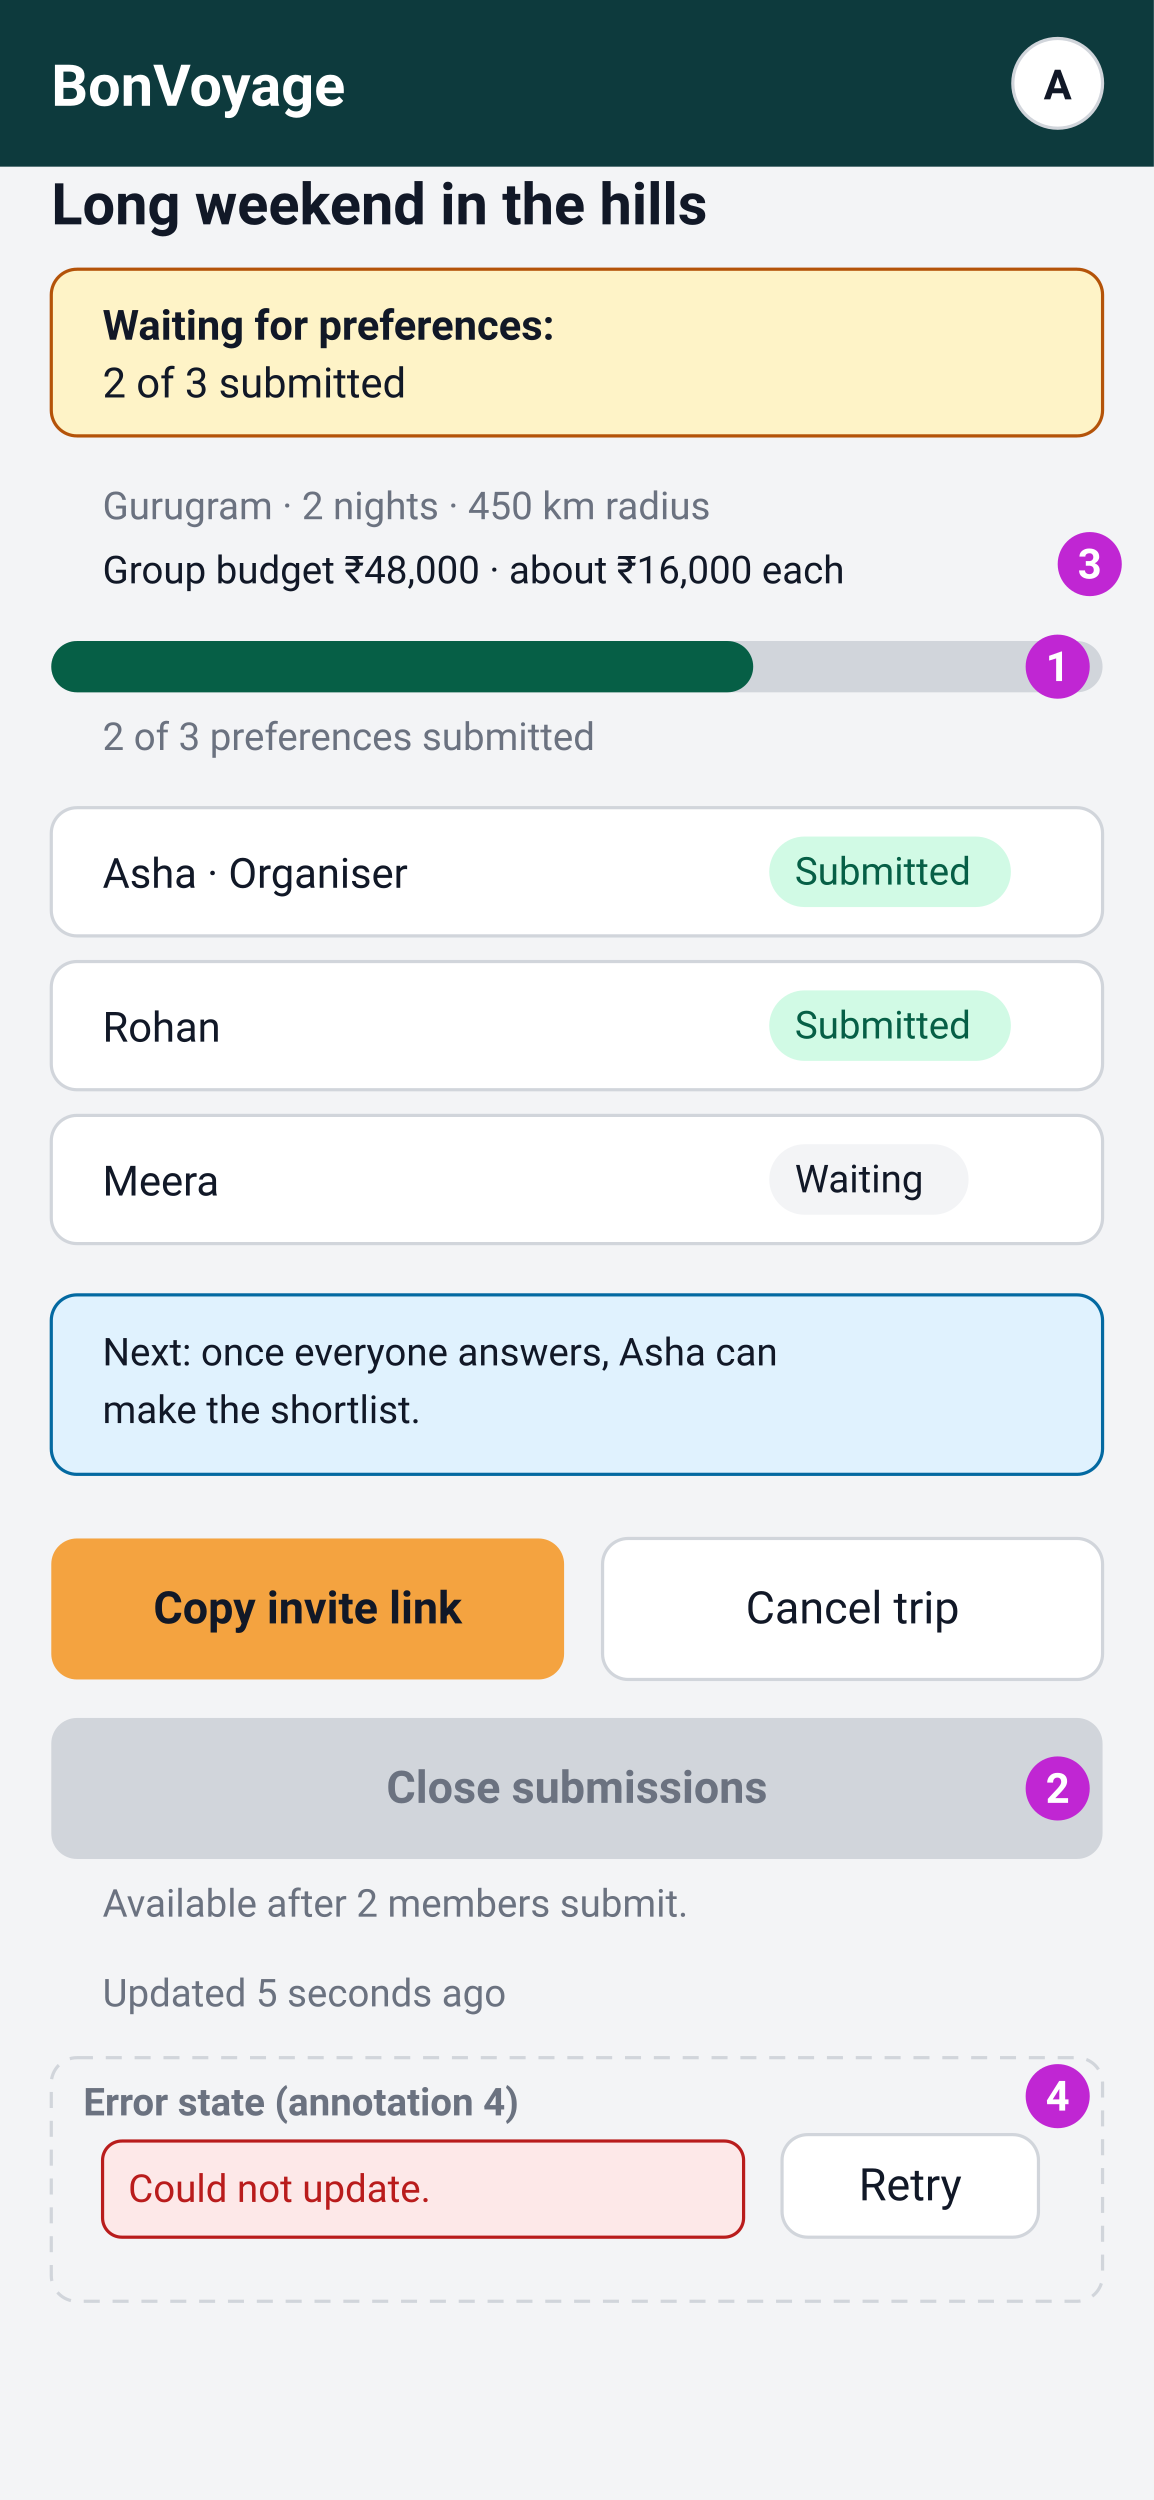
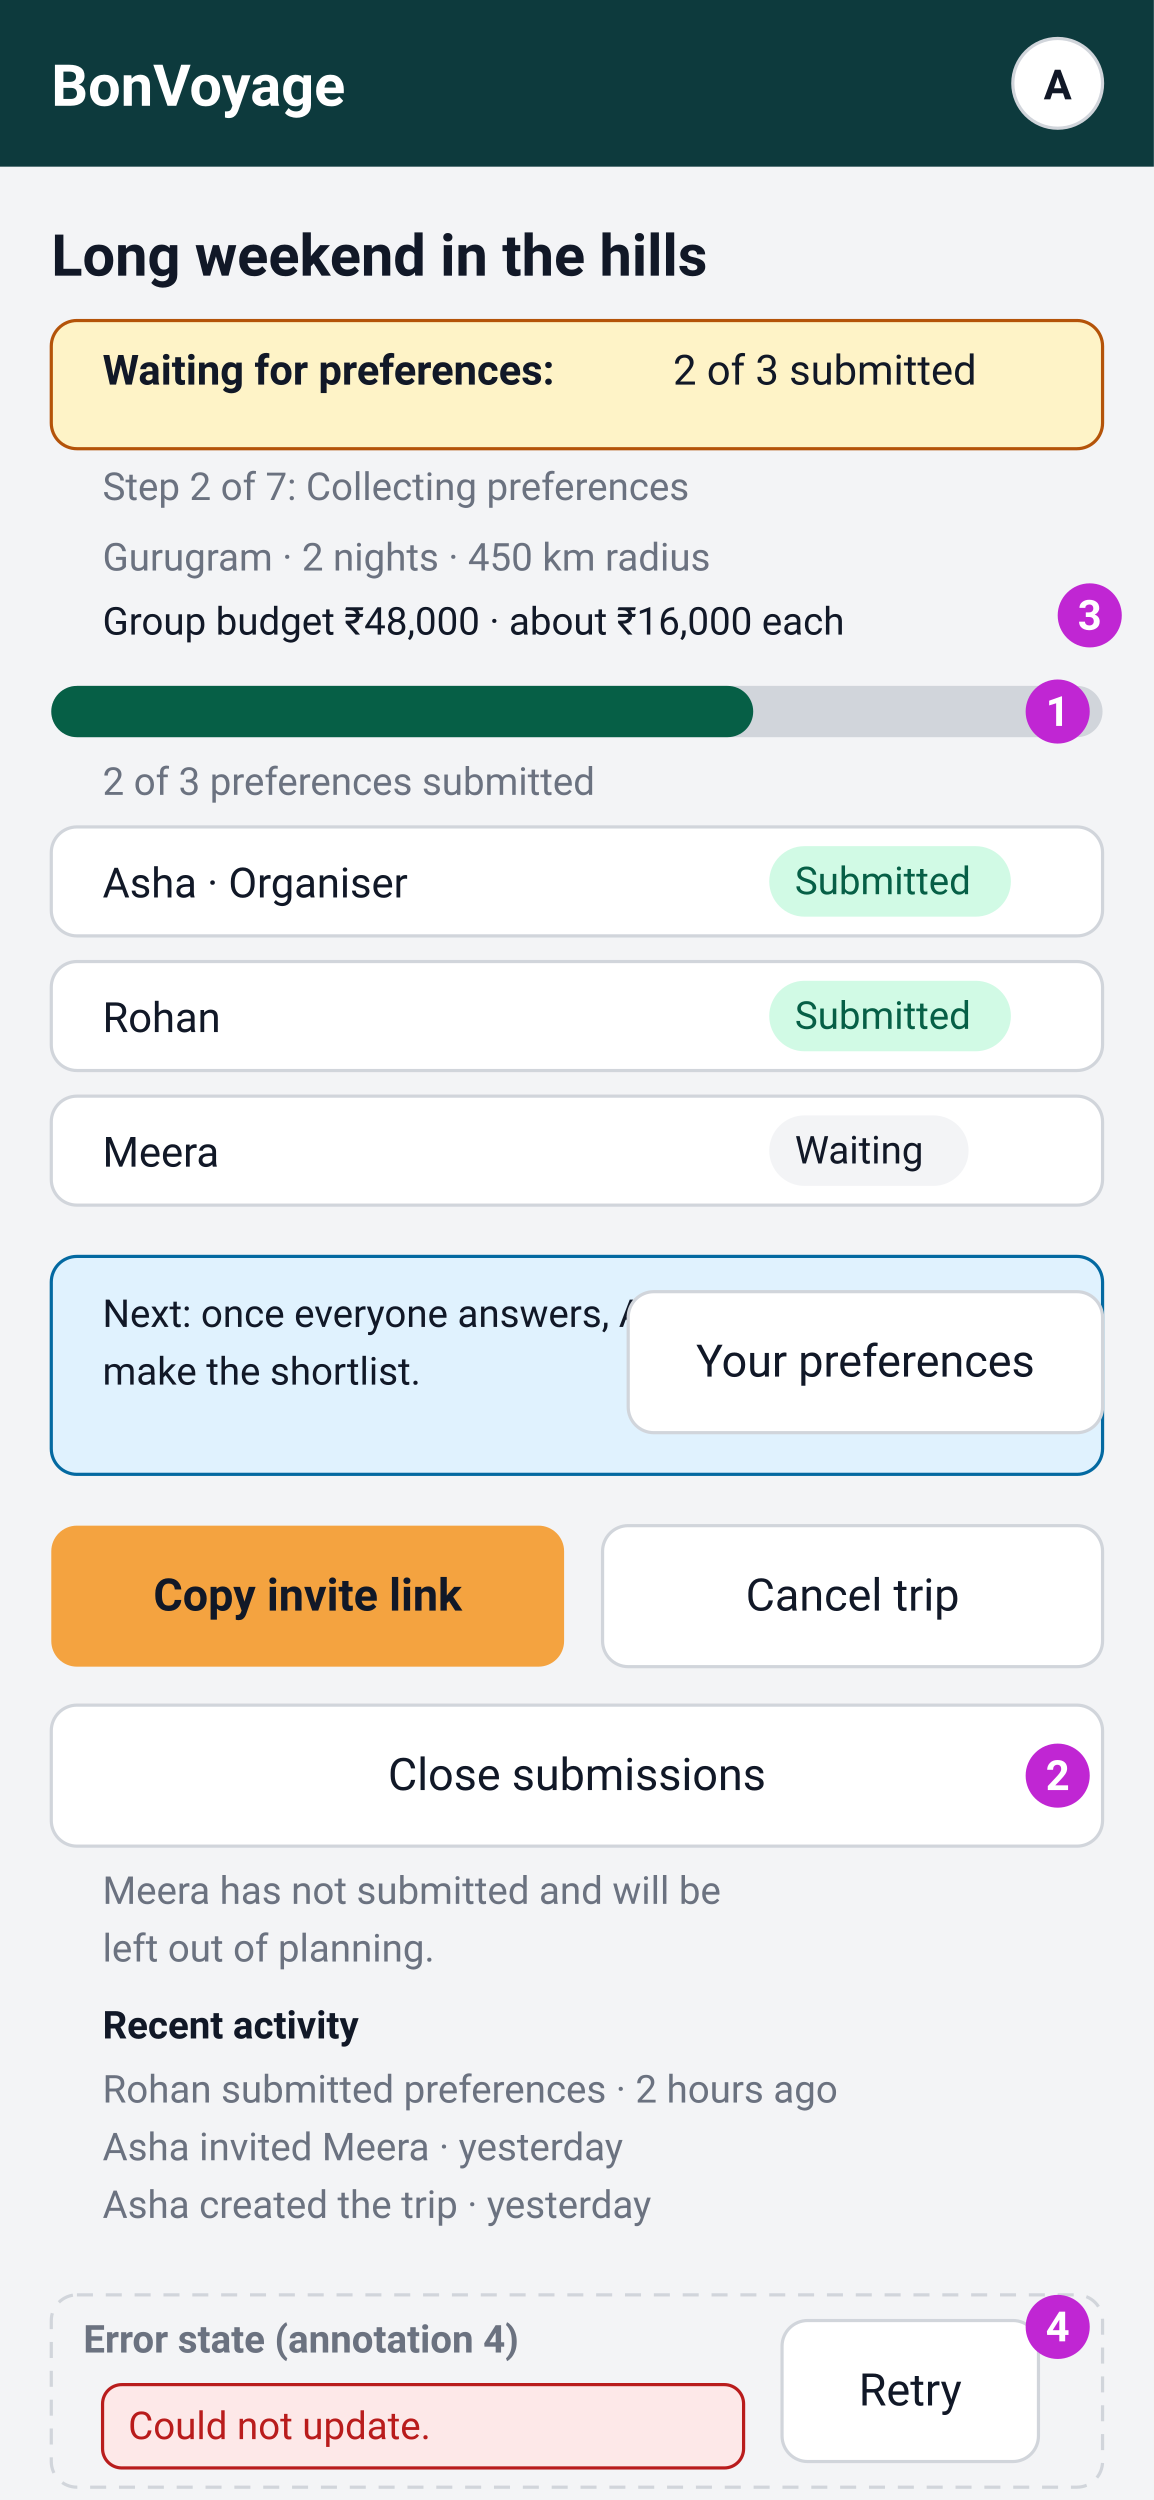
<svg xmlns="http://www.w3.org/2000/svg" width="360" height="780" viewBox="0 0 360 780">
  <rect width="360" height="780" fill="#F3F4F6" />
  <rect x="0" y="0" width="360" height="52" rx="0" fill="#0D3A3D" stroke="none" stroke-width="1" />
  <text x="16" y="33" font-family="system-ui, -apple-system, Segoe UI, Roboto, sans-serif" font-size="18" fill="#FFFFFF" font-weight="bold" text-anchor="start">BonVoyage</text>
  <circle cx="330" cy="26" r="14" fill="#FFFFFF" stroke="#D1D5DB" />
  <text x="330" y="31" font-family="system-ui, -apple-system, Segoe UI, Roboto, sans-serif" font-size="13" fill="#111827" font-weight="bold" text-anchor="middle">A</text>
-   <text x="16" y="70" font-family="system-ui, -apple-system, Segoe UI, Roboto, sans-serif" font-size="18" fill="#111827" font-weight="bold" text-anchor="start">Long weekend in the hills</text>
-   <rect x="16" y="84" width="328" height="52" rx="8" fill="#FEF3C7" stroke="#B45309" stroke-width="1" />
-   <text x="32" y="106" font-family="system-ui, -apple-system, Segoe UI, Roboto, sans-serif" font-size="13" fill="#111827" font-weight="bold" text-anchor="start">Waiting for preferences:</text>
-   <text x="32" y="124" font-family="system-ui, -apple-system, Segoe UI, Roboto, sans-serif" font-size="13" fill="#111827" font-weight="normal" text-anchor="start">2 of 3 submitted</text>
-   <text x="32" y="162" font-family="system-ui, -apple-system, Segoe UI, Roboto, sans-serif" font-size="12" fill="#6B7280" font-weight="normal" text-anchor="start">Gurugram · 2 nights · 450 km radius</text>
-   <text x="32" y="182" font-family="system-ui, -apple-system, Segoe UI, Roboto, sans-serif" font-size="12" fill="#111827" font-weight="normal" text-anchor="start">Group budget ₹48,000 · about ₹16,000 each</text>
-   <circle cx="340" cy="176" r="10" fill="#C026D3" />
-   <text x="340" y="180.5" font-family="system-ui, -apple-system, Segoe UI, Roboto, sans-serif" font-size="13" fill="#FFFFFF" font-weight="bold" text-anchor="middle">3</text>
-   <rect x="16" y="200" width="328" height="16" rx="8" fill="#D1D5DB" stroke="none" stroke-width="1" />
-   <rect x="16" y="200" width="219" height="16" rx="8" fill="#065F46" stroke="none" stroke-width="1" />
-   <text x="32" y="234" font-family="system-ui, -apple-system, Segoe UI, Roboto, sans-serif" font-size="12" fill="#6B7280" font-weight="normal" text-anchor="start">2 of 3 preferences submitted</text>
-   <circle cx="330" cy="208" r="10" fill="#C026D3" />
-   <text x="330" y="212.5" font-family="system-ui, -apple-system, Segoe UI, Roboto, sans-serif" font-size="13" fill="#FFFFFF" font-weight="bold" text-anchor="middle">1</text>
-   <rect x="16" y="252" width="328" height="40" rx="8" fill="#FFFFFF" stroke="#D1D5DB" stroke-width="1" />
-   <text x="32" y="277" font-family="system-ui, -apple-system, Segoe UI, Roboto, sans-serif" font-size="13" fill="#111827" font-weight="normal" text-anchor="start">Asha · Organiser</text>
-   <rect x="240" y="261" width="75.4" height="22" rx="11" fill="#D1FAE5" stroke="none" stroke-width="1" />
-   <text x="248" y="276" font-family="system-ui, -apple-system, Segoe UI, Roboto, sans-serif" font-size="12" fill="#065F46" font-weight="normal" text-anchor="start">Submitted</text>
-   <rect x="16" y="300" width="328" height="40" rx="8" fill="#FFFFFF" stroke="#D1D5DB" stroke-width="1" />
-   <text x="32" y="325" font-family="system-ui, -apple-system, Segoe UI, Roboto, sans-serif" font-size="13" fill="#111827" font-weight="normal" text-anchor="start">Rohan</text>
-   <rect x="240" y="309" width="75.4" height="22" rx="11" fill="#D1FAE5" stroke="none" stroke-width="1" />
-   <text x="248" y="324" font-family="system-ui, -apple-system, Segoe UI, Roboto, sans-serif" font-size="12" fill="#065F46" font-weight="normal" text-anchor="start">Submitted</text>
-   <rect x="16" y="348" width="328" height="40" rx="8" fill="#FFFFFF" stroke="#D1D5DB" stroke-width="1" />
-   <text x="32" y="373" font-family="system-ui, -apple-system, Segoe UI, Roboto, sans-serif" font-size="13" fill="#111827" font-weight="normal" text-anchor="start">Meera</text>
-   <rect x="240" y="357" width="62.2" height="22" rx="11" fill="#F3F4F6" stroke="none" stroke-width="1" />
-   <text x="248" y="372" font-family="system-ui, -apple-system, Segoe UI, Roboto, sans-serif" font-size="12" fill="#111827" font-weight="normal" text-anchor="start">Waiting</text>
-   <rect x="16" y="404" width="328" height="56" rx="8" fill="#E0F2FE" stroke="#0369A1" stroke-width="1" />
-   <text x="32" y="426" font-family="system-ui, -apple-system, Segoe UI, Roboto, sans-serif" font-size="12" fill="#111827" font-weight="normal" text-anchor="start">Next: once everyone answers, Asha can</text>
-   <text x="32" y="444" font-family="system-ui, -apple-system, Segoe UI, Roboto, sans-serif" font-size="12" fill="#111827" font-weight="normal" text-anchor="start">make the shortlist.</text>
-   <rect x="16" y="480" width="160" height="44" rx="8" fill="#F4A340" stroke="none" stroke-width="1" />
-   <text x="96" y="506.5" font-family="system-ui, -apple-system, Segoe UI, Roboto, sans-serif" font-size="14" fill="#111827" font-weight="bold" text-anchor="middle">Copy invite link</text>
-   <rect x="188" y="480" width="156" height="44" rx="8" fill="#FFFFFF" stroke="#D1D5DB" stroke-width="1" />
-   <text x="266" y="506.5" font-family="system-ui, -apple-system, Segoe UI, Roboto, sans-serif" font-size="14" fill="#111827" font-weight="normal" text-anchor="middle">Cancel trip</text>
-   <rect x="16" y="536" width="328" height="44" rx="8" fill="#D1D5DB" stroke="none" stroke-width="1" />
-   <text x="180" y="562.5" font-family="system-ui, -apple-system, Segoe UI, Roboto, sans-serif" font-size="14" fill="#6B7280" font-weight="bold" text-anchor="middle">Close submissions</text>
-   <text x="32" y="598" font-family="system-ui, -apple-system, Segoe UI, Roboto, sans-serif" font-size="12" fill="#6B7280" font-weight="normal" text-anchor="start">Available after 2 members submit.</text>
-   <circle cx="330" cy="558" r="10" fill="#C026D3" />
-   <text x="330" y="562.5" font-family="system-ui, -apple-system, Segoe UI, Roboto, sans-serif" font-size="13" fill="#FFFFFF" font-weight="bold" text-anchor="middle">2</text>
-   <text x="32" y="626" font-family="system-ui, -apple-system, Segoe UI, Roboto, sans-serif" font-size="12" fill="#6B7280" font-weight="normal" text-anchor="start">Updated 5 seconds ago</text>
-   <rect x="16" y="642" width="328" height="76" rx="8" fill="#F3F4F6" stroke="#D1D5DB" stroke-width="1" stroke-dasharray="5 4" />
-   <text x="26" y="660" font-family="system-ui, -apple-system, Segoe UI, Roboto, sans-serif" font-size="12" fill="#6B7280" font-weight="bold" text-anchor="start">Error state (annotation 4)</text>
-   <rect x="32" y="668" width="200" height="30" rx="6" fill="#FDE8E8" stroke="#B91C1C" stroke-width="1" />
-   <text x="40" y="687" font-family="system-ui, -apple-system, Segoe UI, Roboto, sans-serif" font-size="12" fill="#B91C1C" font-weight="normal" text-anchor="start">Could not update.</text>
-   <rect x="244" y="666" width="80" height="32" rx="8" fill="#FFFFFF" stroke="#D1D5DB" stroke-width="1" />
-   <text x="284" y="686.5" font-family="system-ui, -apple-system, Segoe UI, Roboto, sans-serif" font-size="14" fill="#111827" font-weight="normal" text-anchor="middle">Retry</text>
-   <circle cx="330" cy="654" r="10" fill="#C026D3" />
-   <text x="330" y="658.5" font-family="system-ui, -apple-system, Segoe UI, Roboto, sans-serif" font-size="13" fill="#FFFFFF" font-weight="bold" text-anchor="middle">4</text>
+   <text x="16" y="86" font-family="system-ui, -apple-system, Segoe UI, Roboto, sans-serif" font-size="18" fill="#111827" font-weight="bold" text-anchor="start">Long weekend in the hills</text>
+   <rect x="16" y="100" width="328" height="40" rx="8" fill="#FEF3C7" stroke="#B45309" stroke-width="1" />
+   <text x="32" y="120" font-family="system-ui, -apple-system, Segoe UI, Roboto, sans-serif" font-size="13" fill="#111827" font-weight="bold" text-anchor="start">Waiting for preferences:</text>
+   <text x="210" y="120" font-family="system-ui, -apple-system, Segoe UI, Roboto, sans-serif" font-size="13" fill="#111827" font-weight="normal" text-anchor="start">2 of 3 submitted</text>
+   <text x="32" y="156" font-family="system-ui, -apple-system, Segoe UI, Roboto, sans-serif" font-size="12" fill="#6B7280" font-weight="normal" text-anchor="start">Step 2 of 7: Collecting preferences</text>
+   <text x="32" y="178" font-family="system-ui, -apple-system, Segoe UI, Roboto, sans-serif" font-size="12" fill="#6B7280" font-weight="normal" text-anchor="start">Gurugram · 2 nights · 450 km radius</text>
+   <text x="32" y="198" font-family="system-ui, -apple-system, Segoe UI, Roboto, sans-serif" font-size="12" fill="#111827" font-weight="normal" text-anchor="start">Group budget ₹48,000 · about ₹16,000 each</text>
+   <circle cx="340" cy="192" r="10" fill="#C026D3" />
+   <text x="340" y="196.5" font-family="system-ui, -apple-system, Segoe UI, Roboto, sans-serif" font-size="13" fill="#FFFFFF" font-weight="bold" text-anchor="middle">3</text>
+   <rect x="16" y="214" width="328" height="16" rx="8" fill="#D1D5DB" stroke="none" stroke-width="1" />
+   <rect x="16" y="214" width="219" height="16" rx="8" fill="#065F46" stroke="none" stroke-width="1" />
+   <text x="32" y="248" font-family="system-ui, -apple-system, Segoe UI, Roboto, sans-serif" font-size="12" fill="#6B7280" font-weight="normal" text-anchor="start">2 of 3 preferences submitted</text>
+   <circle cx="330" cy="222" r="10" fill="#C026D3" />
+   <text x="330" y="226.5" font-family="system-ui, -apple-system, Segoe UI, Roboto, sans-serif" font-size="13" fill="#FFFFFF" font-weight="bold" text-anchor="middle">1</text>
+   <rect x="16" y="258" width="328" height="34" rx="8" fill="#FFFFFF" stroke="#D1D5DB" stroke-width="1" />
+   <text x="32" y="280" font-family="system-ui, -apple-system, Segoe UI, Roboto, sans-serif" font-size="13" fill="#111827" font-weight="normal" text-anchor="start">Asha · Organiser</text>
+   <rect x="240" y="264" width="75.4" height="22" rx="11" fill="#D1FAE5" stroke="none" stroke-width="1" />
+   <text x="248" y="279" font-family="system-ui, -apple-system, Segoe UI, Roboto, sans-serif" font-size="12" fill="#065F46" font-weight="normal" text-anchor="start">Submitted</text>
+   <rect x="16" y="300" width="328" height="34" rx="8" fill="#FFFFFF" stroke="#D1D5DB" stroke-width="1" />
+   <text x="32" y="322" font-family="system-ui, -apple-system, Segoe UI, Roboto, sans-serif" font-size="13" fill="#111827" font-weight="normal" text-anchor="start">Rohan</text>
+   <rect x="240" y="306" width="75.4" height="22" rx="11" fill="#D1FAE5" stroke="none" stroke-width="1" />
+   <text x="248" y="321" font-family="system-ui, -apple-system, Segoe UI, Roboto, sans-serif" font-size="12" fill="#065F46" font-weight="normal" text-anchor="start">Submitted</text>
+   <rect x="16" y="342" width="328" height="34" rx="8" fill="#FFFFFF" stroke="#D1D5DB" stroke-width="1" />
+   <text x="32" y="364" font-family="system-ui, -apple-system, Segoe UI, Roboto, sans-serif" font-size="13" fill="#111827" font-weight="normal" text-anchor="start">Meera</text>
+   <rect x="240" y="348" width="62.2" height="22" rx="11" fill="#F3F4F6" stroke="none" stroke-width="1" />
+   <text x="248" y="363" font-family="system-ui, -apple-system, Segoe UI, Roboto, sans-serif" font-size="12" fill="#111827" font-weight="normal" text-anchor="start">Waiting</text>
+   <rect x="16" y="392" width="328" height="68" rx="8" fill="#E0F2FE" stroke="#0369A1" stroke-width="1" />
+   <text x="32" y="414" font-family="system-ui, -apple-system, Segoe UI, Roboto, sans-serif" font-size="12" fill="#111827" font-weight="normal" text-anchor="start">Next: once everyone answers, Asha can</text>
+   <text x="32" y="432" font-family="system-ui, -apple-system, Segoe UI, Roboto, sans-serif" font-size="12" fill="#111827" font-weight="normal" text-anchor="start">make the shortlist.</text>
+   <rect x="196" y="403" width="148" height="44" rx="8" fill="#FFFFFF" stroke="#D1D5DB" stroke-width="1" />
+   <text x="270" y="429.5" font-family="system-ui, -apple-system, Segoe UI, Roboto, sans-serif" font-size="14" fill="#111827" font-weight="normal" text-anchor="middle">Your preferences</text>
+   <rect x="16" y="476" width="160" height="44" rx="8" fill="#F4A340" stroke="none" stroke-width="1" />
+   <text x="96" y="502.5" font-family="system-ui, -apple-system, Segoe UI, Roboto, sans-serif" font-size="14" fill="#111827" font-weight="bold" text-anchor="middle">Copy invite link</text>
+   <rect x="188" y="476" width="156" height="44" rx="8" fill="#FFFFFF" stroke="#D1D5DB" stroke-width="1" />
+   <text x="266" y="502.5" font-family="system-ui, -apple-system, Segoe UI, Roboto, sans-serif" font-size="14" fill="#111827" font-weight="normal" text-anchor="middle">Cancel trip</text>
+   <rect x="16" y="532" width="328" height="44" rx="8" fill="#FFFFFF" stroke="#D1D5DB" stroke-width="1" />
+   <text x="180" y="558.5" font-family="system-ui, -apple-system, Segoe UI, Roboto, sans-serif" font-size="14" fill="#111827" font-weight="normal" text-anchor="middle">Close submissions</text>
+   <text x="32" y="594" font-family="system-ui, -apple-system, Segoe UI, Roboto, sans-serif" font-size="12" fill="#6B7280" font-weight="normal" text-anchor="start">Meera has not submitted and will be</text>
+   <text x="32" y="612" font-family="system-ui, -apple-system, Segoe UI, Roboto, sans-serif" font-size="12" fill="#6B7280" font-weight="normal" text-anchor="start">left out of planning.</text>
+   <circle cx="330" cy="554" r="10" fill="#C026D3" />
+   <text x="330" y="558.5" font-family="system-ui, -apple-system, Segoe UI, Roboto, sans-serif" font-size="13" fill="#FFFFFF" font-weight="bold" text-anchor="middle">2</text>
+   <text x="32" y="636" font-family="system-ui, -apple-system, Segoe UI, Roboto, sans-serif" font-size="12" fill="#111827" font-weight="bold" text-anchor="start">Recent activity</text>
+   <text x="32" y="656" font-family="system-ui, -apple-system, Segoe UI, Roboto, sans-serif" font-size="12" fill="#6B7280" font-weight="normal" text-anchor="start">Rohan submitted preferences · 2 hours ago</text>
+   <text x="32" y="674" font-family="system-ui, -apple-system, Segoe UI, Roboto, sans-serif" font-size="12" fill="#6B7280" font-weight="normal" text-anchor="start">Asha invited Meera · yesterday</text>
+   <text x="32" y="692" font-family="system-ui, -apple-system, Segoe UI, Roboto, sans-serif" font-size="12" fill="#6B7280" font-weight="normal" text-anchor="start">Asha created the trip · yesterday</text>
+   <rect x="16" y="716" width="328" height="60" rx="8" fill="#F3F4F6" stroke="#D1D5DB" stroke-width="1" stroke-dasharray="5 4" />
+   <text x="26" y="734" font-family="system-ui, -apple-system, Segoe UI, Roboto, sans-serif" font-size="12" fill="#6B7280" font-weight="bold" text-anchor="start">Error state (annotation 4)</text>
+   <rect x="32" y="744" width="200" height="26" rx="6" fill="#FDE8E8" stroke="#B91C1C" stroke-width="1" />
+   <text x="40" y="761" font-family="system-ui, -apple-system, Segoe UI, Roboto, sans-serif" font-size="12" fill="#B91C1C" font-weight="normal" text-anchor="start">Could not update.</text>
+   <rect x="244" y="724" width="80" height="44" rx="8" fill="#FFFFFF" stroke="#D1D5DB" stroke-width="1" />
+   <text x="284" y="750.5" font-family="system-ui, -apple-system, Segoe UI, Roboto, sans-serif" font-size="14" fill="#111827" font-weight="normal" text-anchor="middle">Retry</text>
+   <circle cx="330" cy="726" r="10" fill="#C026D3" />
+   <text x="330" y="730.5" font-family="system-ui, -apple-system, Segoe UI, Roboto, sans-serif" font-size="13" fill="#FFFFFF" font-weight="bold" text-anchor="middle">4</text>
</svg>
